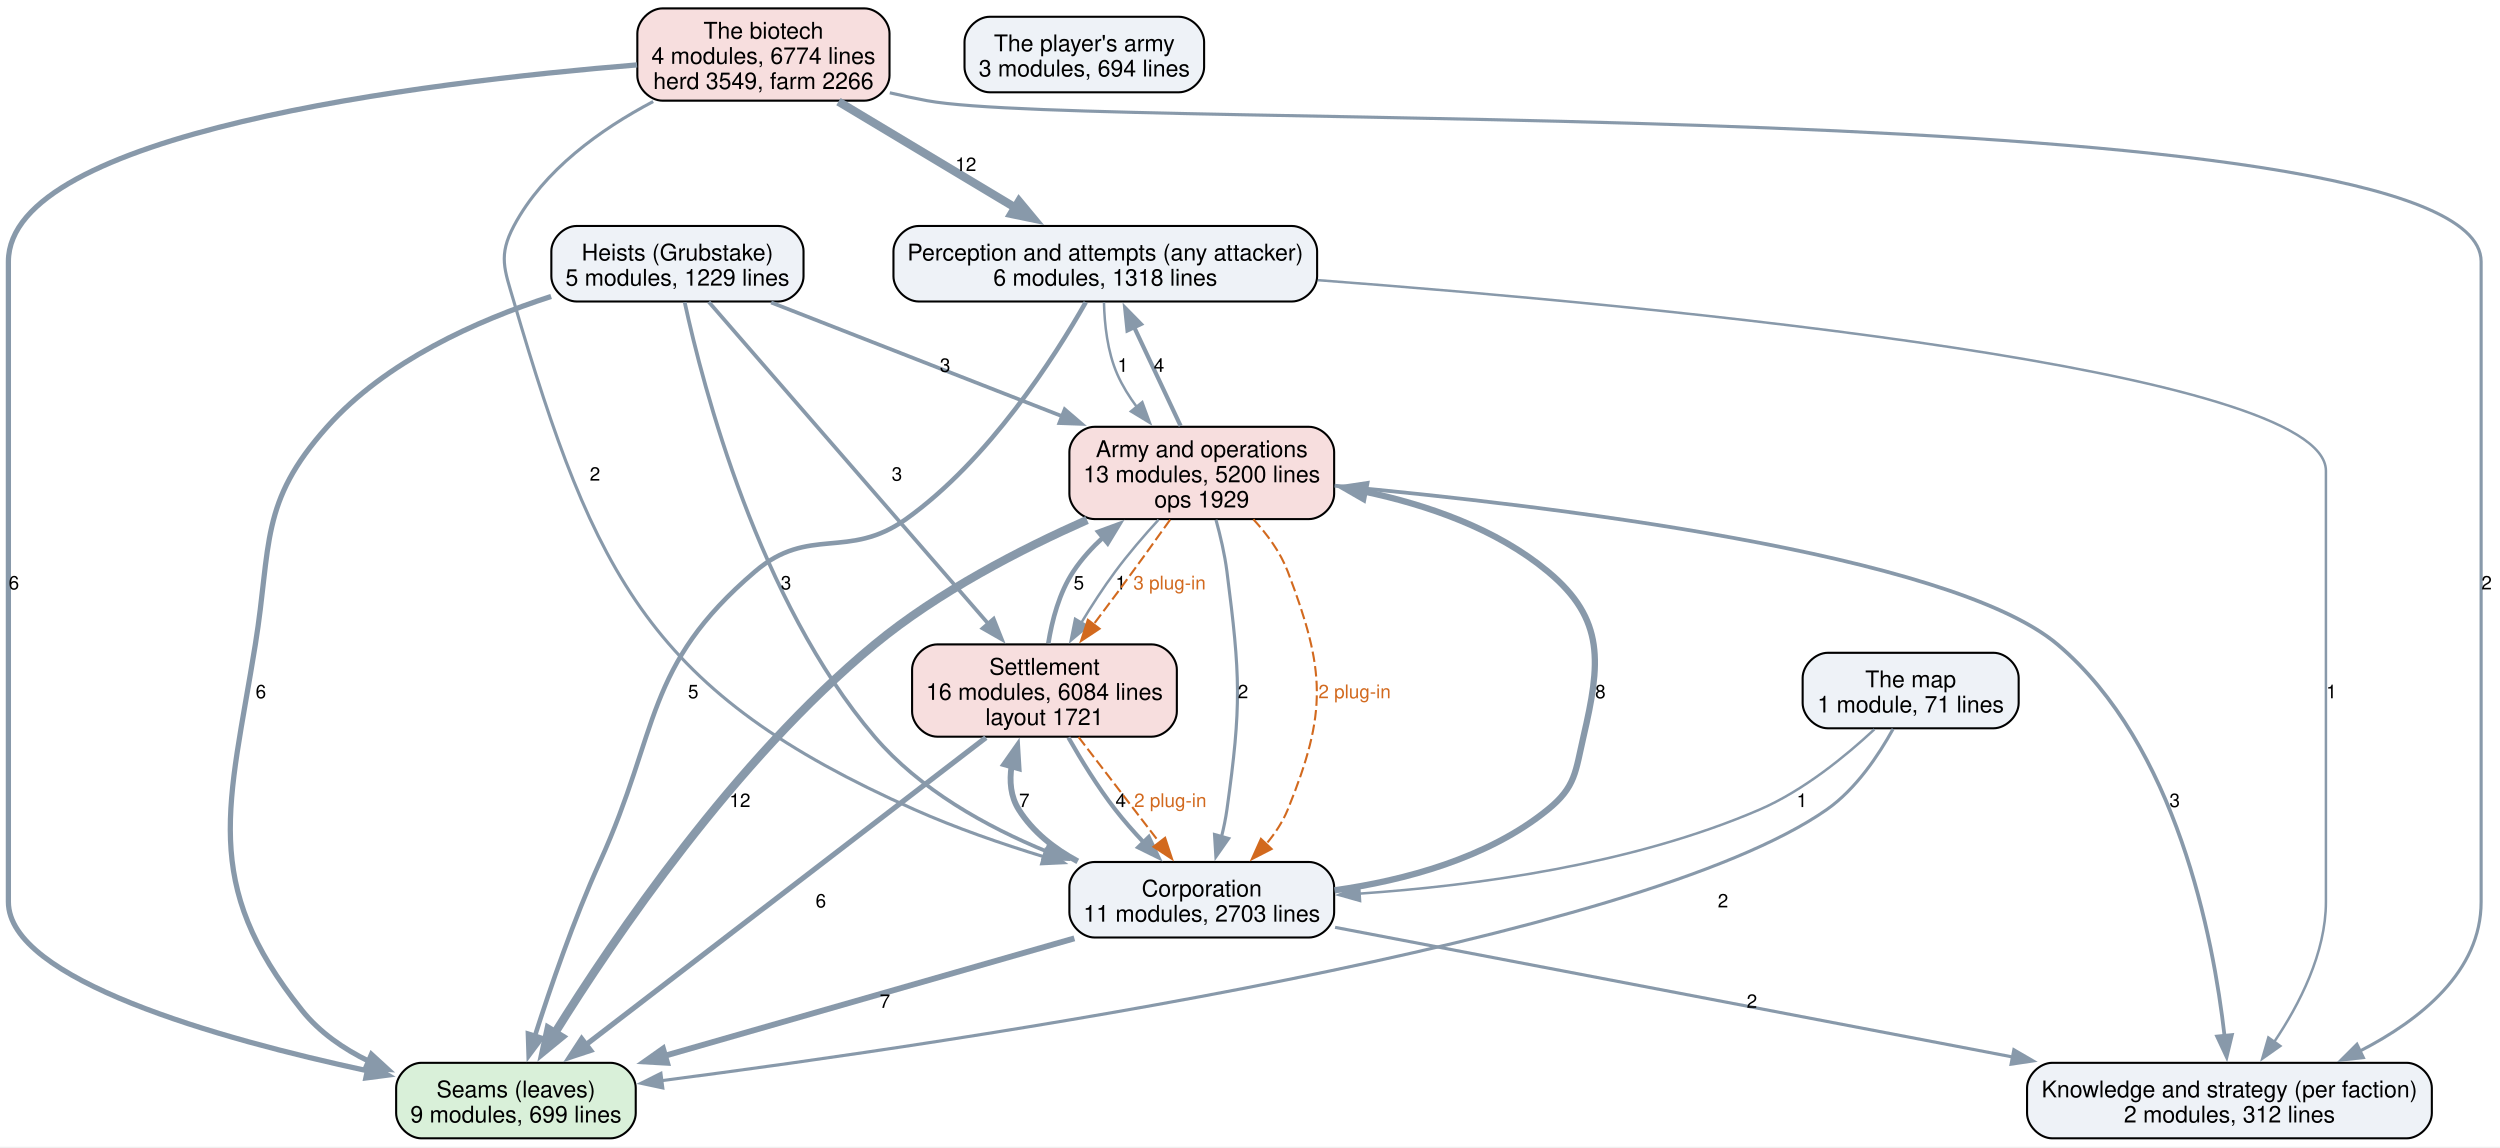
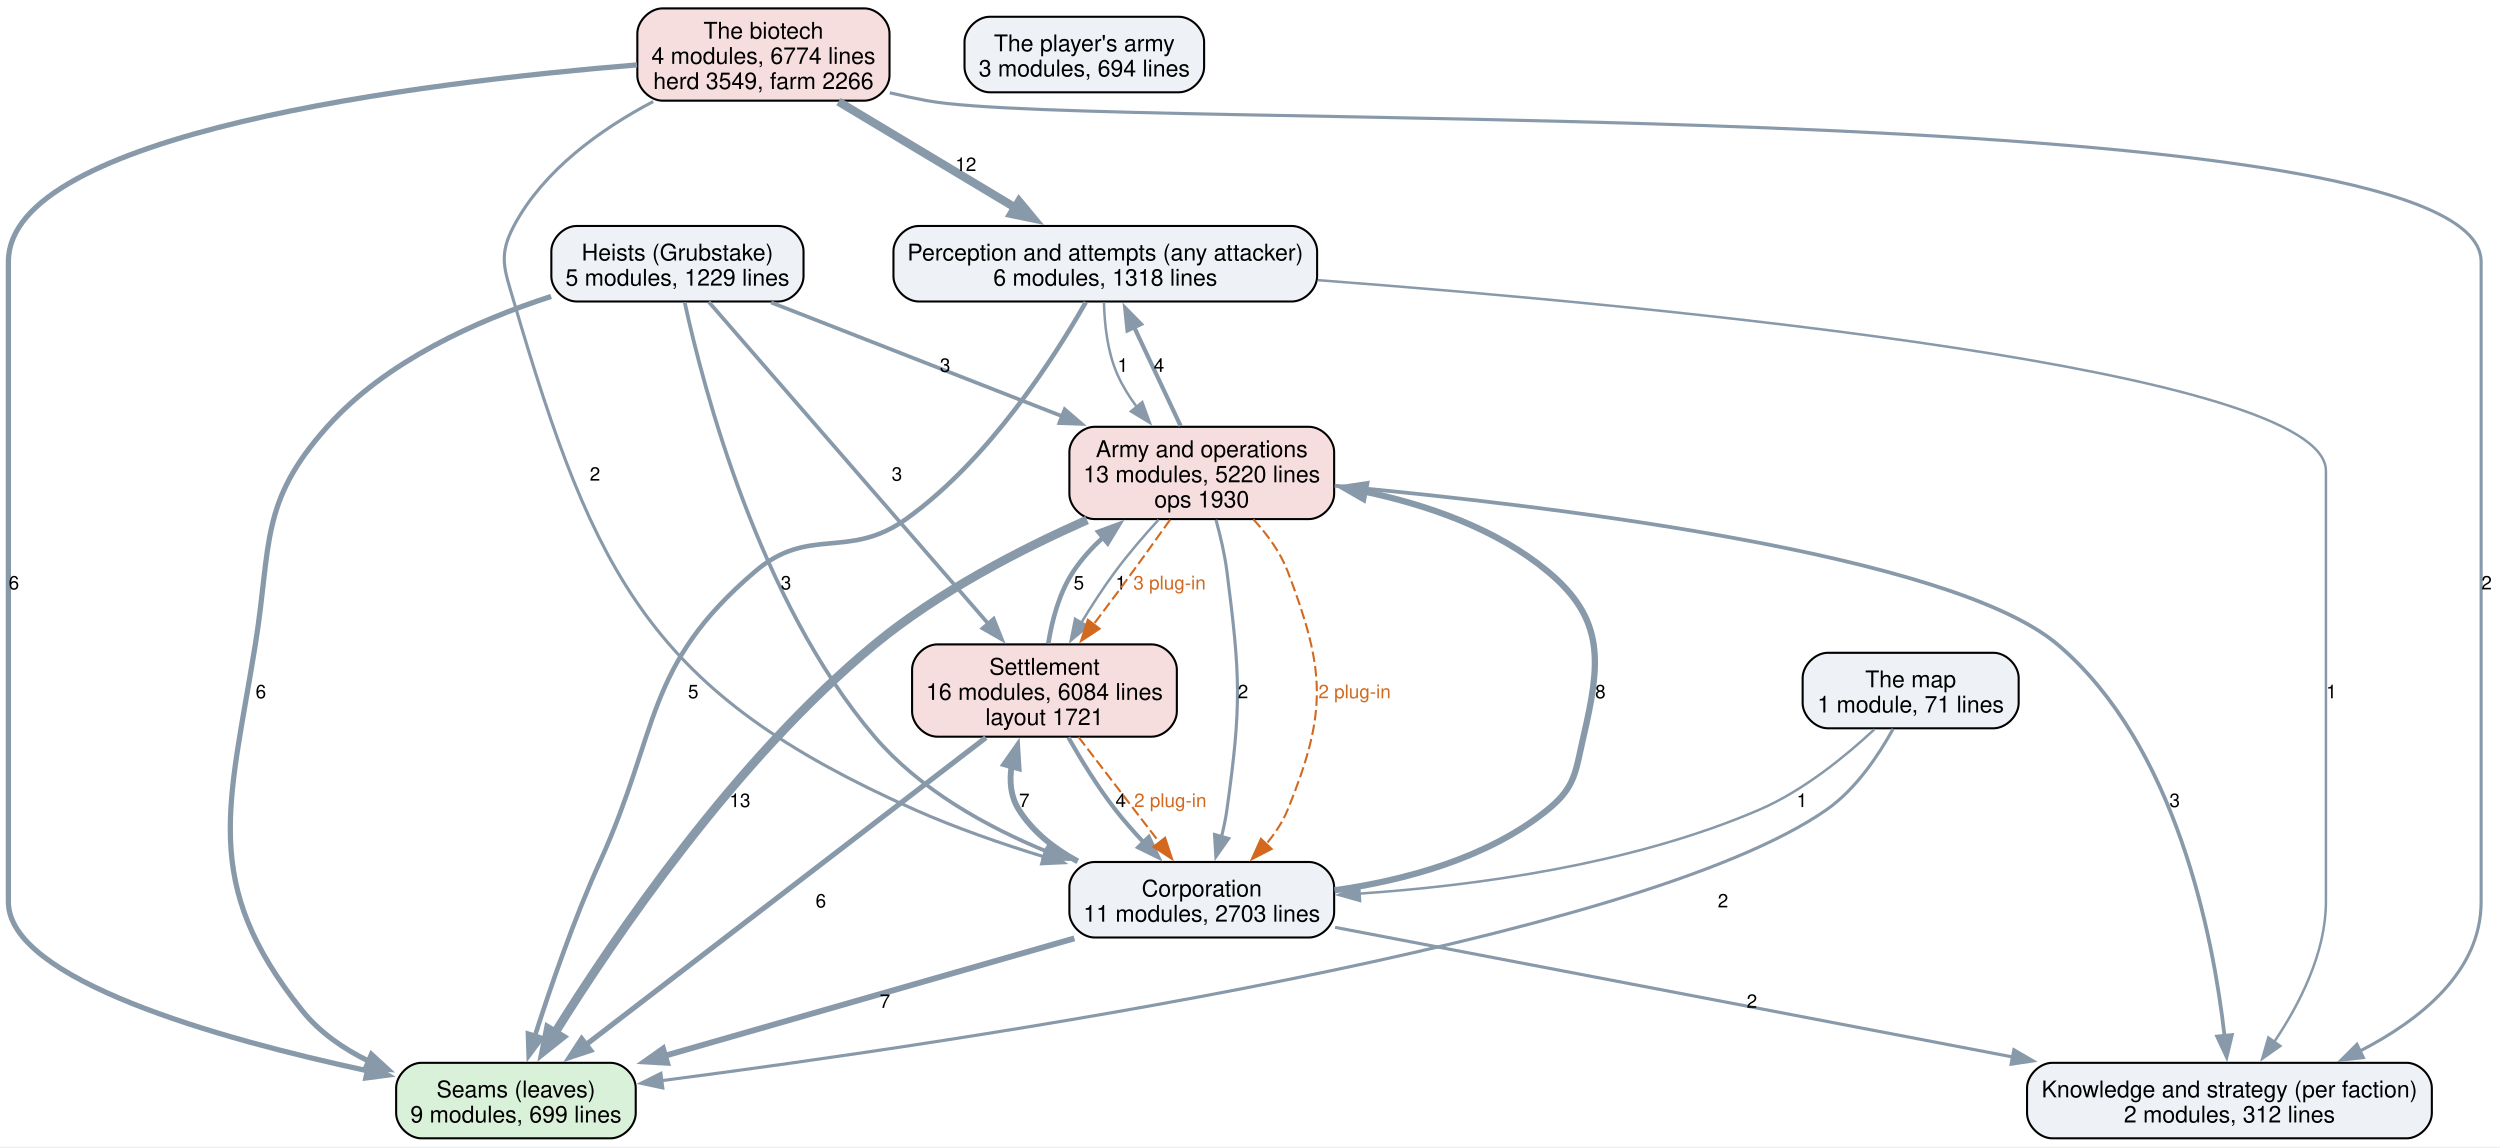
<svg xmlns="http://www.w3.org/2000/svg" width="1192pt" height="547pt" viewBox="0.00 0.00 1192.00 547.00">
  <g id="graph0" class="graph" transform="scale(1 1) rotate(0) translate(4 542.75)">
    <polygon fill="white" stroke="none" points="-4,4 -4,-542.75 1188.25,-542.75 1188.25,4 -4,4" />
    <g id="node1" class="node">
      <path fill="#d9f0d9" stroke="black" d="M287.12,-36C287.12,-36 196.88,-36 196.88,-36 190.88,-36 184.88,-30 184.88,-24 184.88,-24 184.88,-12 184.88,-12 184.88,-6 190.88,0 196.88,0 196.88,0 287.12,0 287.12,0 293.12,0 299.12,-6 299.12,-12 299.12,-12 299.12,-24 299.12,-24 299.12,-30 293.12,-36 287.12,-36" />
      <text xml:space="preserve" text-anchor="middle" x="242" y="-19.55" font-family="Helvetica,sans-Serif" font-size="11.00">Seams (leaves)</text>
      <text xml:space="preserve" text-anchor="middle" x="242" y="-7.55" font-family="Helvetica,sans-Serif" font-size="11.00">9 modules, 699 lines</text>
    </g>
    <g id="node2" class="node">
      <path fill="#eef2f7" stroke="black" d="M612,-435C612,-435 434,-435 434,-435 428,-435 422,-429 422,-423 422,-423 422,-411 422,-411 422,-405 428,-399 434,-399 434,-399 612,-399 612,-399 618,-399 624,-405 624,-411 624,-411 624,-423 624,-423 624,-429 618,-435 612,-435" />
      <text xml:space="preserve" text-anchor="middle" x="523" y="-418.55" font-family="Helvetica,sans-Serif" font-size="11.00">Perception and attempts (any attacker)</text>
      <text xml:space="preserve" text-anchor="middle" x="523" y="-406.55" font-family="Helvetica,sans-Serif" font-size="11.00">6 modules, 1318 lines</text>
    </g>
    <g id="edge16" class="edge">
      <path fill="none" stroke="#8899aa" stroke-width="2.2" d="M513.69,-398.63C498.87,-372.57 467.53,-323.43 428,-295.25 400.41,-275.59 381.75,-292.26 356,-270.25 302.94,-224.91 310.82,-195.31 282,-131.75 269.58,-104.36 258.42,-71.89 251.06,-48.85" />
      <polygon fill="#8899aa" stroke="#8899aa" stroke-width="2.2" points="254.41,-47.84 248.08,-39.34 247.73,-49.93 254.41,-47.84" />
      <text xml:space="preserve" text-anchor="middle" x="326.53" y="-209.82" font-family="Helvetica,sans-Serif" font-size="9.00">5</text>
    </g>
    <g id="node3" class="node">
      <path fill="#eef2f7" stroke="black" d="M1143.5,-36C1143.5,-36 974.5,-36 974.5,-36 968.5,-36 962.5,-30 962.5,-24 962.5,-24 962.5,-12 962.5,-12 962.5,-6 968.5,0 974.5,0 974.5,0 1143.5,0 1143.5,0 1149.5,0 1155.5,-6 1155.5,-12 1155.5,-12 1155.5,-24 1155.5,-24 1155.5,-30 1149.5,-36 1143.5,-36" />
      <text xml:space="preserve" text-anchor="middle" x="1059" y="-19.55" font-family="Helvetica,sans-Serif" font-size="11.00">Knowledge and strategy (per faction)</text>
      <text xml:space="preserve" text-anchor="middle" x="1059" y="-7.55" font-family="Helvetica,sans-Serif" font-size="11.00">2 modules, 312 lines</text>
    </g>
    <g id="edge15" class="edge">
      <path fill="none" stroke="#8899aa" stroke-width="1.2" d="M624.38,-409.17C791.12,-396.55 1105,-366.4 1105,-318.25 1105,-318.25 1105,-318.25 1105,-112.75 1105,-88.39 1092.33,-63.77 1080.28,-45.88" />
      <polygon fill="#8899aa" stroke="#8899aa" stroke-width="1.2" points="1083.26,-44.02 1074.61,-37.91 1077.55,-48.08 1083.26,-44.02" />
      <text xml:space="preserve" text-anchor="middle" x="1107.62" y="-209.82" font-family="Helvetica,sans-Serif" font-size="9.00">1</text>
    </g>
    <g id="node6" class="node">
      <path fill="#f7dede" stroke="black" d="M620.12,-339.25C620.12,-339.25 517.88,-339.25 517.88,-339.25 511.88,-339.25 505.88,-333.25 505.88,-327.25 505.88,-327.25 505.88,-307.25 505.88,-307.25 505.88,-301.25 511.88,-295.25 517.88,-295.25 517.88,-295.25 620.12,-295.25 620.12,-295.25 626.12,-295.25 632.12,-301.25 632.12,-307.25 632.12,-307.25 632.12,-327.25 632.12,-327.25 632.12,-333.25 626.12,-339.25 620.12,-339.25" />
      <text xml:space="preserve" text-anchor="middle" x="569" y="-324.8" font-family="Helvetica,sans-Serif" font-size="11.00">Army and operations</text>
-       <text xml:space="preserve" text-anchor="middle" x="569" y="-312.8" font-family="Helvetica,sans-Serif" font-size="11.00">13 modules, 5200 lines</text>
-       <text xml:space="preserve" text-anchor="middle" x="569" y="-300.8" font-family="Helvetica,sans-Serif" font-size="11.00">ops 1929</text>
+       <text xml:space="preserve" text-anchor="middle" x="569" y="-312.8" font-family="Helvetica,sans-Serif" font-size="11.00">13 modules, 5220 lines</text>
+       <text xml:space="preserve" text-anchor="middle" x="569" y="-300.8" font-family="Helvetica,sans-Serif" font-size="11.00">ops 1930</text>
    </g>
    <g id="edge14" class="edge">
      <path fill="none" stroke="#8899aa" stroke-width="1.2" d="M522.37,-398.55C522.61,-388.18 524.01,-375.01 528.75,-364.25 531.15,-358.81 534.42,-353.54 538.08,-348.63" />
      <polygon fill="#8899aa" stroke="#8899aa" stroke-width="1.2" points="540.64,-351.04 544.3,-341.1 535.23,-346.59 540.64,-351.04" />
      <text xml:space="preserve" text-anchor="middle" x="531.38" y="-365.45" font-family="Helvetica,sans-Serif" font-size="9.00">1</text>
    </g>
    <g id="node4" class="node">
      <path fill="#eef2f7" stroke="black" d="M620.12,-131.75C620.12,-131.75 517.88,-131.75 517.88,-131.75 511.88,-131.75 505.88,-125.75 505.88,-119.75 505.88,-119.75 505.88,-107.75 505.88,-107.75 505.88,-101.75 511.88,-95.75 517.88,-95.75 517.88,-95.75 620.12,-95.75 620.12,-95.75 626.12,-95.75 632.12,-101.75 632.12,-107.75 632.12,-107.75 632.12,-119.75 632.12,-119.75 632.12,-125.75 626.12,-131.75 620.12,-131.75" />
      <text xml:space="preserve" text-anchor="middle" x="569" y="-115.3" font-family="Helvetica,sans-Serif" font-size="11.00">Corporation</text>
      <text xml:space="preserve" text-anchor="middle" x="569" y="-103.3" font-family="Helvetica,sans-Serif" font-size="11.00">11 modules, 2703 lines</text>
    </g>
    <g id="edge8" class="edge">
      <path fill="none" stroke="#8899aa" stroke-width="2.8" d="M508.26,-95.34C452.94,-79.48 371.24,-56.05 312.94,-39.34" />
      <polygon fill="#8899aa" stroke="#8899aa" stroke-width="2.8" points="314.05,-36.02 303.47,-36.62 312.12,-42.74 314.05,-36.02" />
      <text xml:space="preserve" text-anchor="middle" x="417.93" y="-62.2" font-family="Helvetica,sans-Serif" font-size="9.00">7</text>
    </g>
    <g id="edge7" class="edge">
      <path fill="none" stroke="#8899aa" stroke-width="1.5" d="M632.56,-100.59C714.46,-84.92 857.93,-57.47 955.63,-38.78" />
      <polygon fill="#8899aa" stroke="#8899aa" stroke-width="1.5" points="956.21,-42.23 965.37,-36.91 954.89,-35.35 956.21,-42.23" />
      <text xml:space="preserve" text-anchor="middle" x="831.32" y="-62.2" font-family="Helvetica,sans-Serif" font-size="9.00">2</text>
    </g>
    <g id="node5" class="node">
      <path fill="#f7dede" stroke="black" d="M545.12,-235.5C545.12,-235.5 442.88,-235.5 442.88,-235.5 436.88,-235.5 430.88,-229.5 430.88,-223.5 430.88,-223.5 430.88,-203.5 430.88,-203.5 430.88,-197.5 436.88,-191.5 442.88,-191.5 442.88,-191.5 545.12,-191.5 545.12,-191.5 551.12,-191.5 557.12,-197.5 557.12,-203.5 557.12,-203.5 557.12,-223.5 557.12,-223.5 557.12,-229.5 551.12,-235.5 545.12,-235.5" />
      <text xml:space="preserve" text-anchor="middle" x="494" y="-221.05" font-family="Helvetica,sans-Serif" font-size="11.00">Settlement</text>
      <text xml:space="preserve" text-anchor="middle" x="494" y="-209.05" font-family="Helvetica,sans-Serif" font-size="11.00">16 modules, 6084 lines</text>
      <text xml:space="preserve" text-anchor="middle" x="494" y="-197.05" font-family="Helvetica,sans-Serif" font-size="11.00">layout 1721</text>
    </g>
    <g id="edge9" class="edge">
      <path fill="none" stroke="#8899aa" stroke-width="2.8" d="M509.89,-132.04C498.73,-138.05 488.46,-146.07 481.75,-156.75 477.83,-162.99 477.22,-170.3 478.33,-177.55" />
      <polygon fill="#8899aa" stroke="#8899aa" stroke-width="2.8" points="474.91,-178.33 481,-187 481.65,-176.43 474.91,-178.33" />
      <text xml:space="preserve" text-anchor="middle" x="484.38" y="-157.95" font-family="Helvetica,sans-Serif" font-size="9.00">7</text>
    </g>
    <g id="edge6" class="edge">
      <path fill="none" stroke="#8899aa" stroke-width="3" d="M632.28,-118.24C665.64,-122.97 705.44,-133.54 734,-156.75 747.34,-167.6 747.12,-174.75 751,-191.5 759.08,-226.38 761.53,-247.35 734,-270.25 709.43,-290.69 676.4,-302.08 646.36,-308.41" />
      <polygon fill="#8899aa" stroke="#8899aa" stroke-width="3" points="645.99,-304.91 636.81,-310.21 647.29,-311.79 645.99,-304.91" />
      <text xml:space="preserve" text-anchor="middle" x="759.06" y="-209.82" font-family="Helvetica,sans-Serif" font-size="9.00">8</text>
    </g>
    <g id="edge19" class="edge">
      <path fill="none" stroke="#8899aa" stroke-width="2.5" d="M466.07,-191.05C419.35,-155.18 325.54,-83.15 275.4,-44.65" />
      <polygon fill="#8899aa" stroke="#8899aa" stroke-width="2.5" points="277.59,-41.91 267.53,-38.6 273.33,-47.47 277.59,-41.91" />
      <text xml:space="preserve" text-anchor="middle" x="387.38" y="-110.08" font-family="Helvetica,sans-Serif" font-size="9.00">6</text>
    </g>
    <g id="edge18" class="edge">
      <path fill="none" stroke="#8899aa" stroke-width="2" d="M505.4,-191.09C511.49,-180.39 519.42,-167.47 527.75,-156.75 531.88,-151.44 536.61,-146.08 541.36,-141.05" />
      <polygon fill="#8899aa" stroke="#8899aa" stroke-width="2" points="543.73,-143.63 548.25,-134.05 538.74,-138.73 543.73,-143.63" />
      <text xml:space="preserve" text-anchor="middle" x="530.38" y="-157.95" font-family="Helvetica,sans-Serif" font-size="9.00">4</text>
    </g>
    <g id="edge28" class="edge">
      <path fill="none" stroke="#d2691e" stroke-dasharray="5,2" d="M510.27,-191.29C521.65,-176.46 536.92,-156.56 549.04,-140.76" />
      <polygon fill="#d2691e" stroke="#d2691e" points="551.52,-143.28 554.83,-133.21 545.97,-139.02 551.52,-143.28" />
      <text xml:space="preserve" text-anchor="middle" x="553.99" y="-157.95" font-family="Helvetica,sans-Serif" font-size="9.00" fill="#d2691e">2 plug-in</text>
    </g>
    <g id="edge17" class="edge">
      <path fill="none" stroke="#8899aa" stroke-width="2.2" d="M495.84,-235.99C497.6,-246.97 501.04,-260.11 507.75,-270.25 511.69,-276.21 516.68,-281.7 522.1,-286.65" />
      <polygon fill="#8899aa" stroke="#8899aa" stroke-width="2.2" points="519.67,-289.18 529.62,-292.84 524.12,-283.78 519.67,-289.18" />
      <text xml:space="preserve" text-anchor="middle" x="510.38" y="-261.7" font-family="Helvetica,sans-Serif" font-size="9.00">5</text>
    </g>
    <g id="edge4" class="edge">
-       <path fill="none" stroke="#8899aa" stroke-width="4" d="M514.32,-294.84C482.72,-280.85 443.34,-260.54 413,-235.5 346.31,-180.46 288.64,-95.39 260.43,-50.01" />
-       <polygon fill="#8899aa" stroke="#8899aa" stroke-width="4" points="263.54,-48.37 255.34,-41.66 257.56,-52.02 263.54,-48.37" />
-       <text xml:space="preserve" text-anchor="middle" x="348.81" y="-157.95" font-family="Helvetica,sans-Serif" font-size="9.00">12</text>
+       <path fill="none" stroke="#8899aa" stroke-width="4.2" d="M514.32,-294.84C482.72,-280.85 443.34,-260.54 413,-235.5 346.31,-180.46 288.64,-95.39 260.43,-50.01" />
+       <polygon fill="#8899aa" stroke="#8899aa" stroke-width="4.2" points="263.71,-48.31 255.36,-41.69 257.43,-52.14 263.71,-48.31" />
+       <text xml:space="preserve" text-anchor="middle" x="348.81" y="-157.95" font-family="Helvetica,sans-Serif" font-size="9.00">13</text>
    </g>
    <g id="edge3" class="edge">
      <path fill="none" stroke="#8899aa" stroke-width="2" d="M558.92,-339.67C552.37,-353.6 543.74,-371.93 536.58,-387.14" />
      <polygon fill="#8899aa" stroke="#8899aa" stroke-width="2" points="533.6,-385.25 532.51,-395.79 539.94,-388.23 533.6,-385.25" />
      <text xml:space="preserve" text-anchor="middle" x="548.62" y="-365.45" font-family="Helvetica,sans-Serif" font-size="9.00">4</text>
    </g>
    <g id="edge2" class="edge">
      <path fill="none" stroke="#8899aa" stroke-width="1.8" d="M632.33,-311.17C733.58,-301.84 925.73,-278.87 977,-235.5 1033.7,-187.54 1051.27,-96.04 1056.66,-48.82" />
      <polygon fill="#8899aa" stroke="#8899aa" stroke-width="1.8" points="1060.13,-49.23 1057.65,-38.93 1053.17,-48.53 1060.13,-49.23" />
      <text xml:space="preserve" text-anchor="middle" x="1032.89" y="-157.95" font-family="Helvetica,sans-Serif" font-size="9.00">3</text>
    </g>
    <g id="edge1" class="edge">
      <path fill="none" stroke="#8899aa" stroke-width="1.5" d="M575.77,-294.94C577.89,-287.25 579.95,-278.44 581,-270.25 587.42,-220.22 588,-206.71 581,-156.75 580.4,-152.49 579.48,-148.06 578.41,-143.73" />
      <polygon fill="#8899aa" stroke="#8899aa" stroke-width="1.5" points="581.82,-142.95 575.74,-134.27 575.09,-144.85 581.82,-142.95" />
      <text xml:space="preserve" text-anchor="middle" x="588.66" y="-209.82" font-family="Helvetica,sans-Serif" font-size="9.00">2</text>
    </g>
    <g id="edge26" class="edge">
      <path fill="none" stroke="#d2691e" stroke-dasharray="5,2" d="M593.61,-295.13C600.22,-287.97 606.5,-279.45 610,-270.25 627.96,-223.11 629.02,-203.47 610,-156.75 607.6,-150.85 603.93,-145.33 599.75,-140.35" />
      <polygon fill="#d2691e" stroke="#d2691e" points="602.3,-137.96 592.88,-133.12 597.22,-142.78 602.3,-137.96" />
      <text xml:space="preserve" text-anchor="middle" x="641.87" y="-209.82" font-family="Helvetica,sans-Serif" font-size="9.00" fill="#d2691e">2 plug-in</text>
    </g>
    <g id="edge5" class="edge">
      <path fill="none" stroke="#8899aa" stroke-width="1.2" d="M548.41,-294.96C541.52,-287.42 534.01,-278.7 527.75,-270.25 522.07,-262.58 516.46,-253.91 511.5,-245.73" />
      <polygon fill="#8899aa" stroke="#8899aa" stroke-width="1.2" points="514.63,-244.14 506.53,-237.31 508.6,-247.7 514.63,-244.14" />
      <text xml:space="preserve" text-anchor="middle" x="530.38" y="-261.7" font-family="Helvetica,sans-Serif" font-size="9.00">1</text>
    </g>
    <g id="edge27" class="edge">
      <path fill="none" stroke="#d2691e" stroke-dasharray="5,2" d="M553.94,-294.97C546.51,-284.53 537.35,-271.8 529,-260.5 525.27,-255.46 521.28,-250.13 517.37,-244.97" />
      <polygon fill="#d2691e" stroke="#d2691e" points="520.26,-242.98 511.42,-237.14 514.69,-247.22 520.26,-242.98" />
      <text xml:space="preserve" text-anchor="middle" x="553.64" y="-261.7" font-family="Helvetica,sans-Serif" font-size="9.00" fill="#d2691e">3 plug-in</text>
    </g>
    <g id="node7" class="node">
      <path fill="#eef2f7" stroke="black" d="M367.12,-435C367.12,-435 270.88,-435 270.88,-435 264.88,-435 258.88,-429 258.88,-423 258.88,-423 258.88,-411 258.88,-411 258.88,-405 264.88,-399 270.88,-399 270.88,-399 367.12,-399 367.12,-399 373.12,-399 379.12,-405 379.12,-411 379.12,-411 379.12,-423 379.12,-423 379.12,-429 373.12,-435 367.12,-435" />
      <text xml:space="preserve" text-anchor="middle" x="319" y="-418.55" font-family="Helvetica,sans-Serif" font-size="11.00">Heists (Grubstake)</text>
      <text xml:space="preserve" text-anchor="middle" x="319" y="-406.55" font-family="Helvetica,sans-Serif" font-size="11.00">5 modules, 1229 lines</text>
    </g>
    <g id="edge12" class="edge">
      <path fill="none" stroke="#8899aa" stroke-width="2.5" d="M258.77,-401.4C223.26,-389.93 179.96,-370.53 152,-339.25 119.64,-303.05 125.46,-283.44 117.75,-235.5 105.34,-158.31 91.17,-122.06 140,-61 148.39,-50.51 159.83,-42.62 172.03,-36.68" />
      <polygon fill="#8899aa" stroke="#8899aa" stroke-width="2.5" points="173.11,-40.03 180.92,-32.87 170.35,-33.6 173.11,-40.03" />
      <text xml:space="preserve" text-anchor="middle" x="120.38" y="-209.82" font-family="Helvetica,sans-Serif" font-size="9.00">6</text>
    </g>
    <g id="edge11" class="edge">
      <path fill="none" stroke="#8899aa" stroke-width="1.8" d="M322.46,-398.62C331.24,-358.17 357.76,-256.29 413,-191.5 434.44,-166.36 466.07,-148.68 495.25,-136.69" />
      <polygon fill="#8899aa" stroke="#8899aa" stroke-width="1.8" points="496.14,-140.1 504.18,-133.2 493.59,-133.58 496.14,-140.1" />
      <text xml:space="preserve" text-anchor="middle" x="370.77" y="-261.7" font-family="Helvetica,sans-Serif" font-size="9.00">3</text>
    </g>
    <g id="edge13" class="edge">
      <path fill="none" stroke="#8899aa" stroke-width="1.8" d="M333.92,-398.82C363.52,-364.74 430.02,-288.16 467.33,-245.21" />
      <polygon fill="#8899aa" stroke="#8899aa" stroke-width="1.8" points="469.78,-247.72 473.7,-237.88 464.5,-243.13 469.78,-247.72" />
      <text xml:space="preserve" text-anchor="middle" x="423.65" y="-313.57" font-family="Helvetica,sans-Serif" font-size="9.00">3</text>
    </g>
    <g id="edge10" class="edge">
      <path fill="none" stroke="#8899aa" stroke-width="1.8" d="M363.69,-398.52C402.29,-383.43 458.6,-361.42 502.49,-344.26" />
      <polygon fill="#8899aa" stroke="#8899aa" stroke-width="1.8" points="503.65,-347.56 511.69,-340.66 501.1,-341.04 503.65,-347.56" />
      <text xml:space="preserve" text-anchor="middle" x="446.62" y="-365.45" font-family="Helvetica,sans-Serif" font-size="9.00">3</text>
    </g>
    <g id="node8" class="node">
      <path fill="#f7dede" stroke="black" d="M408.12,-538.75C408.12,-538.75 311.88,-538.75 311.88,-538.75 305.88,-538.75 299.88,-532.75 299.88,-526.75 299.88,-526.75 299.88,-506.75 299.88,-506.75 299.88,-500.75 305.88,-494.75 311.88,-494.75 311.88,-494.75 408.12,-494.75 408.12,-494.75 414.12,-494.75 420.12,-500.75 420.12,-506.75 420.12,-506.75 420.12,-526.75 420.12,-526.75 420.12,-532.75 414.12,-538.75 408.12,-538.75" />
      <text xml:space="preserve" text-anchor="middle" x="360" y="-524.3" font-family="Helvetica,sans-Serif" font-size="11.00">The biotech</text>
      <text xml:space="preserve" text-anchor="middle" x="360" y="-512.3" font-family="Helvetica,sans-Serif" font-size="11.00">4 modules, 6774 lines</text>
      <text xml:space="preserve" text-anchor="middle" x="360" y="-500.3" font-family="Helvetica,sans-Serif" font-size="11.00">herd 3549, farm 2266</text>
    </g>
    <g id="edge23" class="edge">
      <path fill="none" stroke="#8899aa" stroke-width="2.5" d="M299.74,-511.81C197.26,-503.44 0,-479.36 0,-418 0,-418 0,-418 0,-112.75 0,-75.71 99.81,-47.58 171.23,-32.19" />
      <polygon fill="#8899aa" stroke="#8899aa" stroke-width="2.5" points="171.88,-35.63 180.95,-30.15 170.44,-28.78 171.88,-35.63" />
      <text xml:space="preserve" text-anchor="middle" x="2.62" y="-261.7" font-family="Helvetica,sans-Serif" font-size="9.00">6</text>
    </g>
    <g id="edge22" class="edge">
      <path fill="none" stroke="#8899aa" stroke-width="4" d="M395.77,-494.3C420.71,-479.34 454.11,-459.31 480.42,-443.53" />
      <polygon fill="#8899aa" stroke="#8899aa" stroke-width="4" points="481.87,-446.75 488.64,-438.6 478.27,-440.74 481.87,-446.75" />
      <text xml:space="preserve" text-anchor="middle" x="456.51" y="-461.2" font-family="Helvetica,sans-Serif" font-size="9.00">12</text>
    </g>
    <g id="edge21" class="edge">
      <path fill="none" stroke="#8899aa" stroke-width="1.5" d="M420.25,-498.51C426.22,-497.11 432.21,-495.82 438,-494.75 519.39,-479.68 1179,-500.77 1179,-418 1179,-418 1179,-418 1179,-112.75 1179,-79.67 1150.33,-56.53 1121.02,-41.51" />
      <polygon fill="#8899aa" stroke="#8899aa" stroke-width="1.5" points="1122.82,-38.5 1112.29,-37.33 1119.79,-44.81 1122.82,-38.5" />
      <text xml:space="preserve" text-anchor="middle" x="1181.62" y="-261.7" font-family="Helvetica,sans-Serif" font-size="9.00">2</text>
    </g>
    <g id="edge20" class="edge">
      <path fill="none" stroke="#8899aa" stroke-width="1.5" d="M307.43,-494.34C282.5,-481.19 255.15,-461.69 241,-435 233.51,-420.86 236.5,-414.35 241,-399 279.55,-267.42 306.73,-212.48 432,-156.75 451.57,-148.04 473.46,-140.44 493.91,-134.19" />
      <polygon fill="#8899aa" stroke="#8899aa" stroke-width="1.5" points="494.67,-137.62 503.25,-131.41 492.67,-130.91 494.67,-137.62" />
      <text xml:space="preserve" text-anchor="middle" x="279.68" y="-313.57" font-family="Helvetica,sans-Serif" font-size="9.00">2</text>
    </g>
    <g id="node9" class="node">
      <path fill="#eef2f7" stroke="black" d="M946.5,-231.5C946.5,-231.5 867.5,-231.5 867.5,-231.5 861.5,-231.5 855.5,-225.5 855.5,-219.5 855.5,-219.5 855.5,-207.5 855.5,-207.5 855.5,-201.5 861.5,-195.5 867.5,-195.5 867.5,-195.5 946.5,-195.5 946.5,-195.5 952.5,-195.5 958.5,-201.5 958.5,-207.5 958.5,-207.5 958.5,-219.5 958.5,-219.5 958.5,-225.5 952.5,-231.5 946.5,-231.5" />
      <text xml:space="preserve" text-anchor="middle" x="907" y="-215.05" font-family="Helvetica,sans-Serif" font-size="11.00">The map</text>
      <text xml:space="preserve" text-anchor="middle" x="907" y="-203.05" font-family="Helvetica,sans-Serif" font-size="11.00">1 module, 71 lines</text>
    </g>
    <g id="edge25" class="edge">
      <path fill="none" stroke="#8899aa" stroke-width="1.5" d="M898.65,-195.22C891.8,-182.78 880.95,-166.53 867,-156.75 777.26,-93.86 454.76,-46.11 311.46,-27.5" />
      <polygon fill="#8899aa" stroke="#8899aa" stroke-width="1.5" points="312.01,-24.04 301.65,-26.24 311.12,-30.98 312.01,-24.04" />
      <text xml:space="preserve" text-anchor="middle" x="817.52" y="-110.08" font-family="Helvetica,sans-Serif" font-size="9.00">2</text>
    </g>
    <g id="edge24" class="edge">
      <path fill="none" stroke="#8899aa" stroke-width="1.2" d="M889.72,-195.01C876.07,-182.29 855.9,-165.78 835,-156.75 774.12,-130.45 699.04,-120.4 644.19,-116.67" />
      <polygon fill="#8899aa" stroke="#8899aa" stroke-width="1.2" points="644.47,-113.18 634.27,-116.06 644.04,-120.17 644.47,-113.18" />
      <text xml:space="preserve" text-anchor="middle" x="855.15" y="-157.95" font-family="Helvetica,sans-Serif" font-size="9.00">1</text>
    </g>
    <g id="node10" class="node">
      <path fill="#eef2f7" stroke="black" d="M558.12,-534.75C558.12,-534.75 467.88,-534.75 467.88,-534.75 461.88,-534.75 455.88,-528.75 455.88,-522.75 455.88,-522.75 455.88,-510.75 455.88,-510.75 455.88,-504.75 461.88,-498.75 467.88,-498.75 467.88,-498.75 558.12,-498.75 558.12,-498.75 564.12,-498.75 570.12,-504.75 570.12,-510.75 570.12,-510.75 570.12,-522.75 570.12,-522.75 570.12,-528.75 564.12,-534.75 558.12,-534.75" />
      <text xml:space="preserve" text-anchor="middle" x="513" y="-518.3" font-family="Helvetica,sans-Serif" font-size="11.00">The player's army</text>
      <text xml:space="preserve" text-anchor="middle" x="513" y="-506.3" font-family="Helvetica,sans-Serif" font-size="11.00">3 modules, 694 lines</text>
    </g>
  </g>
</svg>
